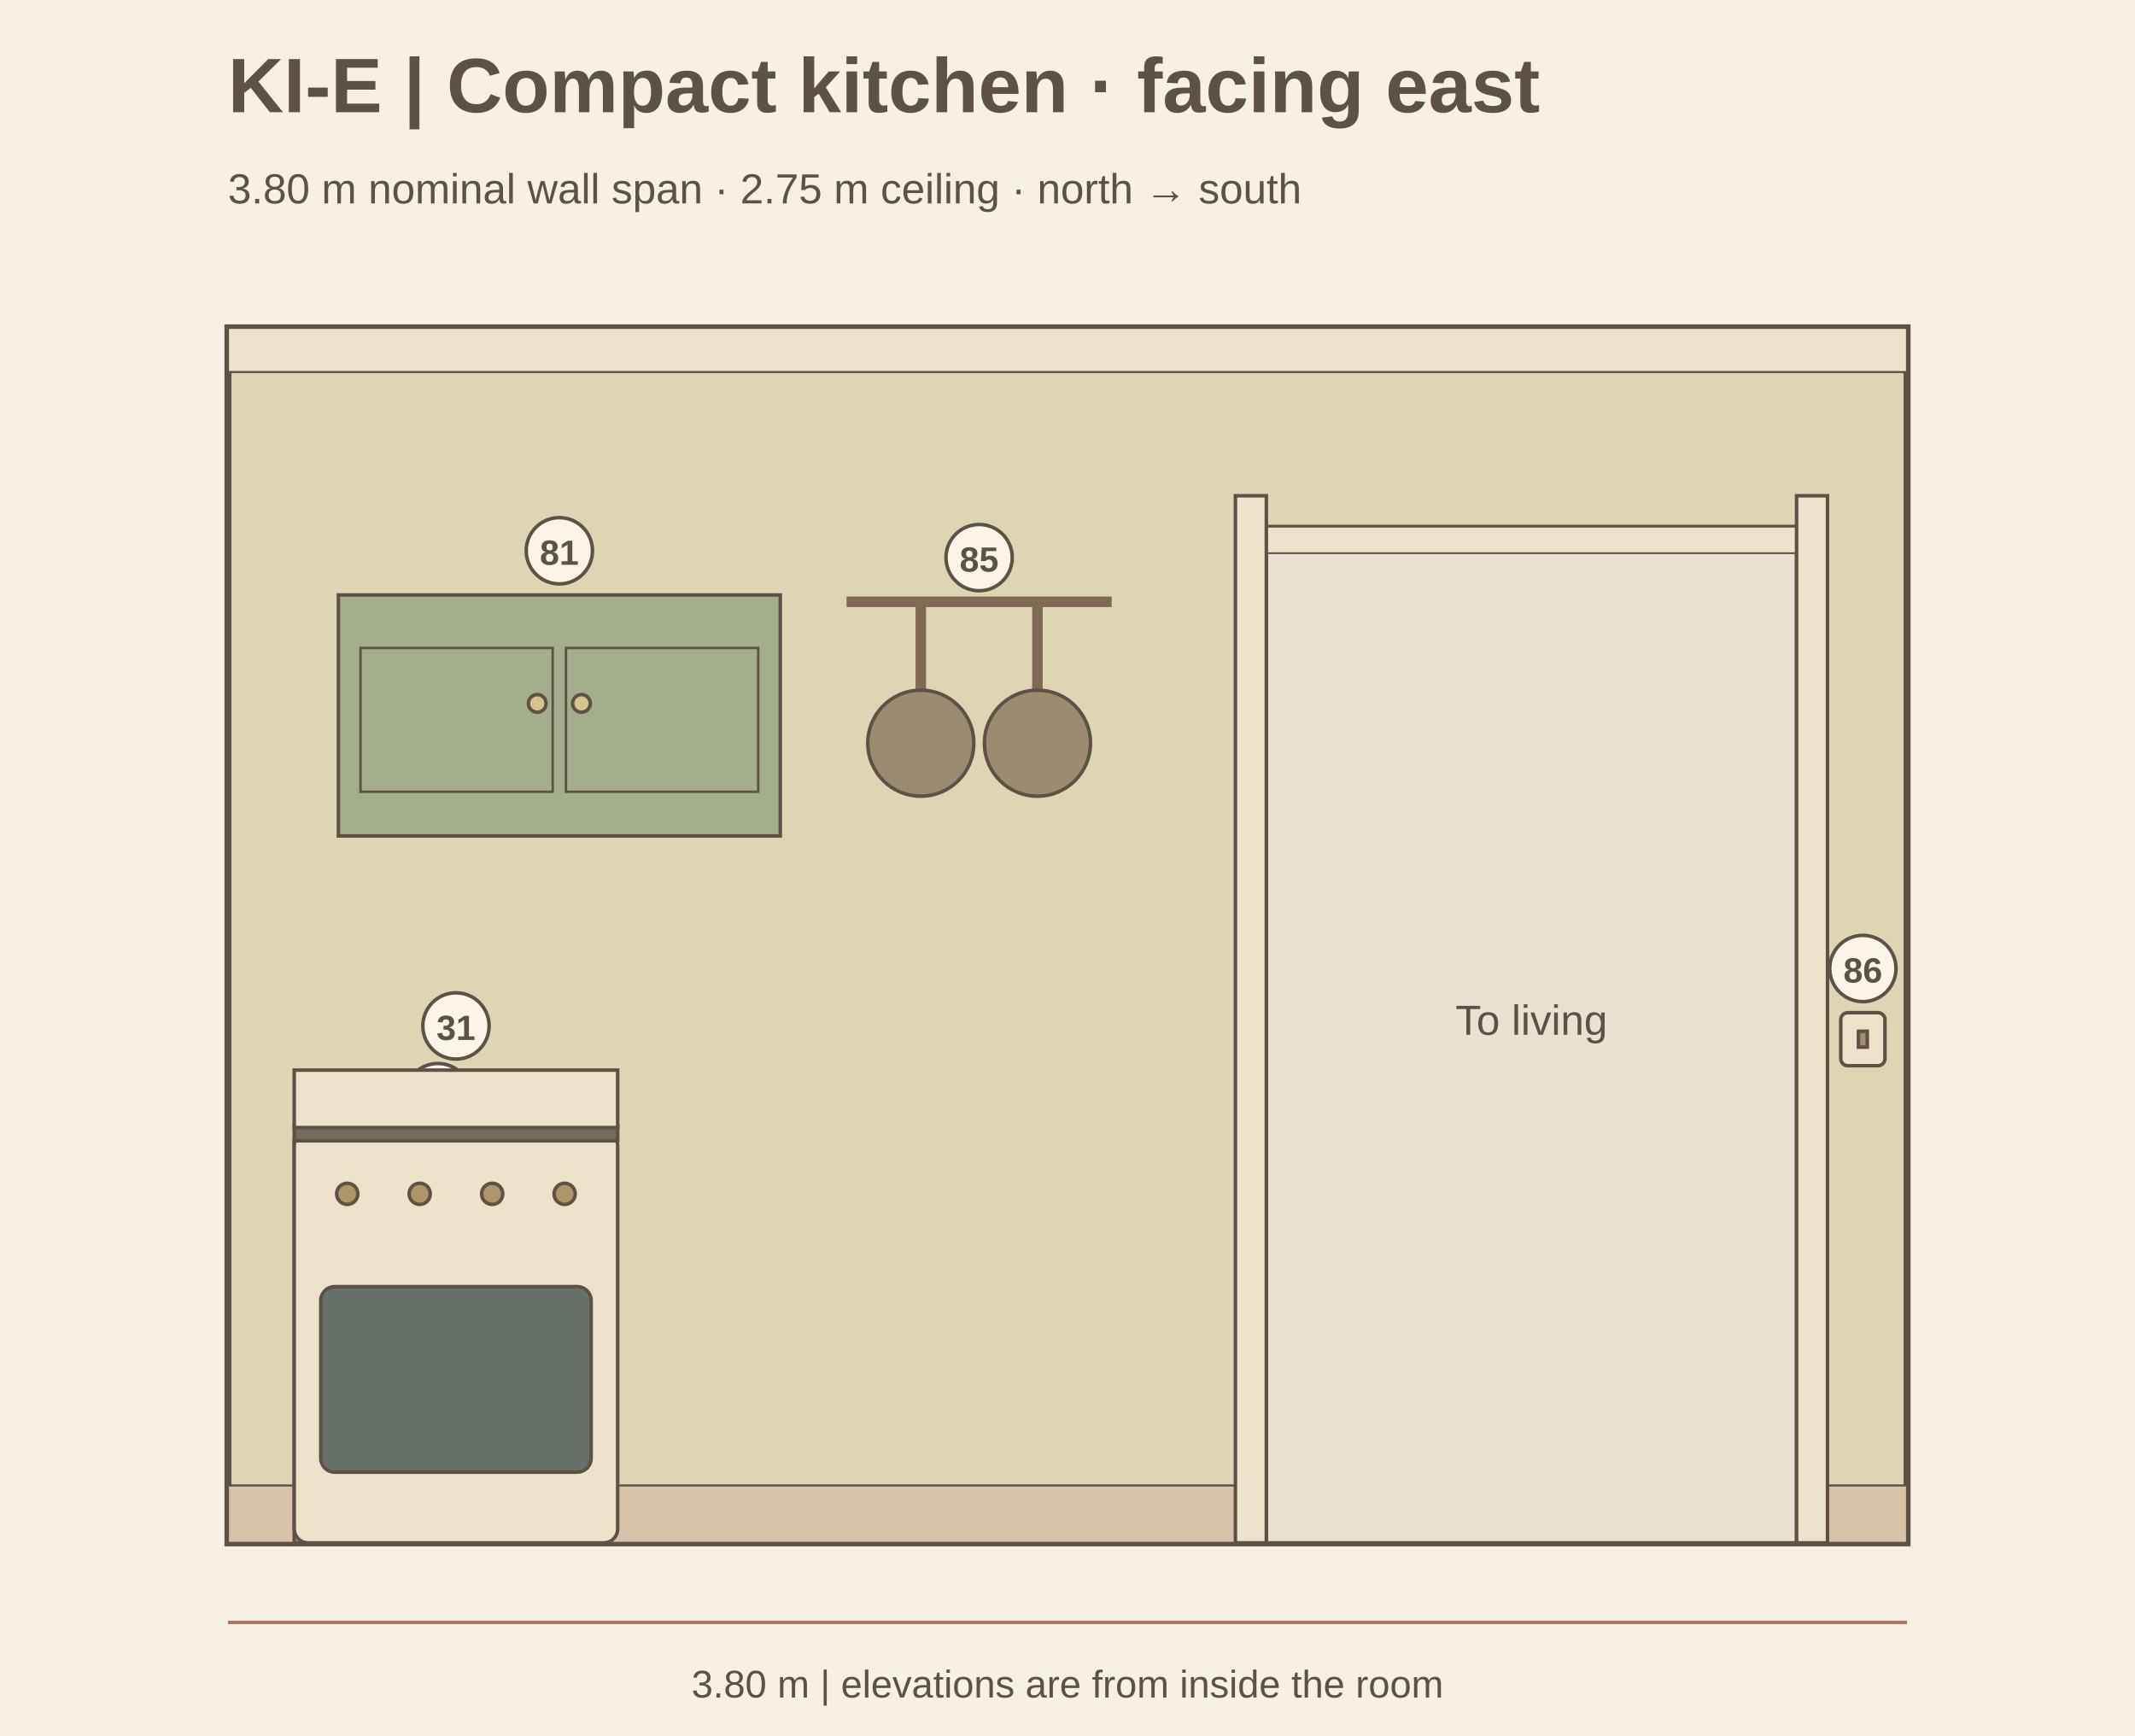
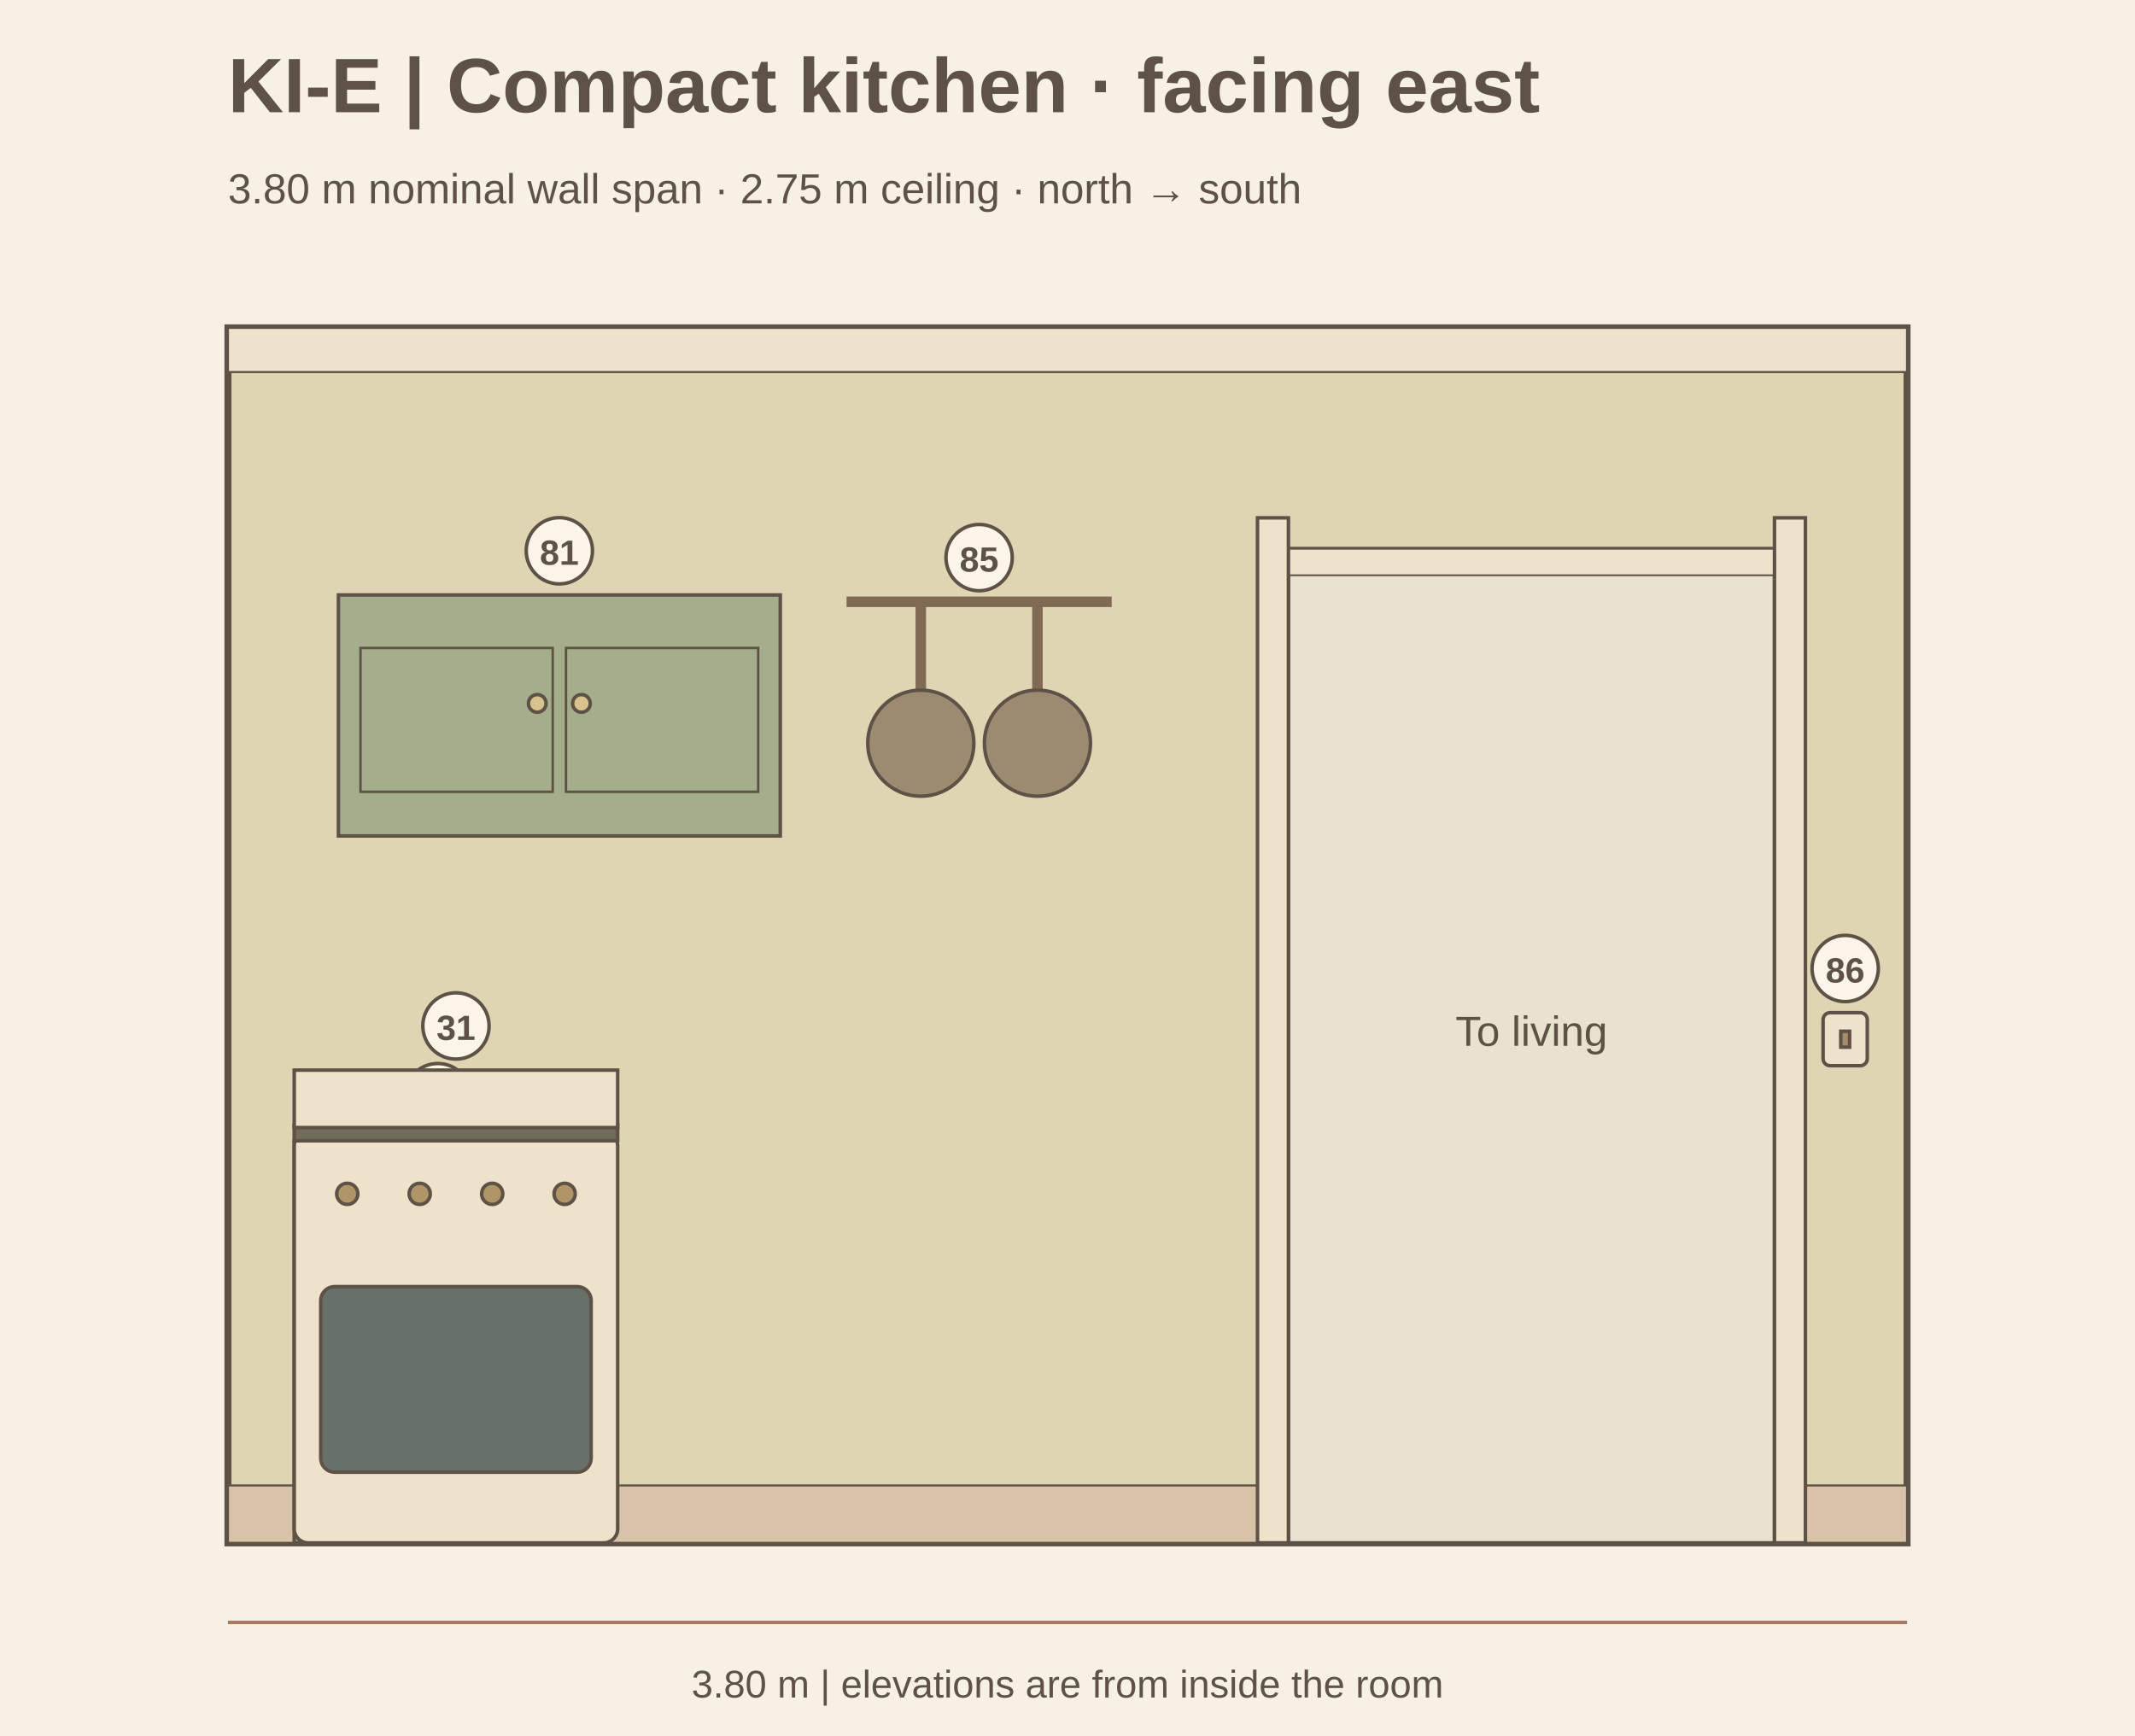
<svg xmlns="http://www.w3.org/2000/svg" viewBox="0 560 608.8 495">
  <rect x="0" y="560" width="608.8" height="560" fill="#f7f1e5" />
  <text x="65.00" y="592.00" font-family="Arial,sans-serif" font-size="22" text-anchor="start" font-weight="bold" fill="#5e5145">KI-E  |  Compact kitchen · facing east</text>
  <text x="65.00" y="618.00" font-family="Arial,sans-serif" font-size="12" text-anchor="start" font-weight="normal" fill="#5e5145">3.80 m nominal wall span · 2.75 m ceiling · north → south</text>
  <rect x="65.00" y="653.50" width="478.80" height="346.50" fill="#ded5b3" stroke="#5e5145" stroke-width="2" rx="0" />
  <rect x="65.00" y="983.62" width="478.80" height="16.38" fill="#d8c3a8" stroke="#5e5145" stroke-width="0.6" rx="0" />
  <rect x="65.00" y="653.50" width="478.80" height="12.60" fill="#eee2cb" stroke="#5e5145" stroke-width="0.6" rx="0" />
  <line x1="65.00" y1="1022.68" x2="543.80" y2="1022.68" stroke="#a77961" stroke-width="1" />
  <text x="304.40" y="1044.10" font-family="Arial,sans-serif" font-size="11" text-anchor="middle" font-weight="normal" fill="#5e5145">3.80 m | elevations are from inside the room</text>
-   <rect x="361.10" y="710.20" width="151.20" height="289.80" fill="#b0b2a1" stroke="#5e5145" stroke-width="1" rx="0" />
-   <rect x="361.10" y="710.20" width="151.20" height="289.80" fill="#e9e2d1" stroke="#5e5145" stroke-width="1" rx="0" />
-   <rect x="361.10" y="710.20" width="151.20" height="7.56" fill="#eee2cb" stroke="#5e5145" stroke-width="0.5" rx="0" />
-   <rect x="352.28" y="701.38" width="8.82" height="298.62" fill="#eee2cb" stroke="#5e5145" stroke-width="1" rx="0" />
-   <rect x="512.30" y="701.38" width="8.82" height="298.62" fill="#eee2cb" stroke="#5e5145" stroke-width="1" rx="0" />
-   <text x="436.70" y="855.10" font-family="Arial,sans-serif" font-size="12" text-anchor="middle" font-weight="normal" fill="#5e5145">To living</text>
+   <rect x="367.40" y="716.50" width="138.60" height="283.50" fill="#b0b2a1" stroke="#5e5145" stroke-width="1" rx="0" />
+   <rect x="367.40" y="716.50" width="138.60" height="283.50" fill="#e9e2d1" stroke="#5e5145" stroke-width="1" rx="0" />
+   <rect x="367.40" y="716.50" width="138.60" height="7.56" fill="#eee2cb" stroke="#5e5145" stroke-width="0.5" rx="0" />
+   <rect x="358.58" y="707.68" width="8.82" height="292.32" fill="#eee2cb" stroke="#5e5145" stroke-width="1" rx="0" />
+   <rect x="506.00" y="707.68" width="8.82" height="292.32" fill="#eee2cb" stroke="#5e5145" stroke-width="1" rx="0" />
+   <text x="436.70" y="858.25" font-family="Arial,sans-serif" font-size="12" text-anchor="middle" font-weight="normal" fill="#5e5145">To living</text>
  <g>
-     <rect x="524.90" y="848.80" width="12.60" height="15.12" fill="#eee2cb" stroke="#5e5145" stroke-width="1" rx="2" />
-     <rect x="529.94" y="854.09" width="2.52" height="4.54" fill="#a78d6c" stroke="#5e5145" stroke-width="1" rx="0" />
+     <rect x="519.86" y="848.80" width="12.60" height="15.12" fill="#eee2cb" stroke="#5e5145" stroke-width="1" rx="2" />
+     <rect x="524.90" y="854.09" width="2.52" height="4.54" fill="#a78d6c" stroke="#5e5145" stroke-width="1" rx="0" />
  </g>
-   <circle cx="531.20" cy="836.20" r="9.45" fill="#fbf5e8" stroke="#5e5145" stroke-width="1" />
-   <text x="531.20" y="840.20" font-family="Arial,sans-serif" font-size="10" text-anchor="middle" font-weight="bold" fill="#5e5145">86</text>
+   <circle cx="526.16" cy="836.20" r="9.45" fill="#fbf5e8" stroke="#5e5145" stroke-width="1" />
+   <text x="526.16" y="840.20" font-family="Arial,sans-serif" font-size="10" text-anchor="middle" font-weight="bold" fill="#5e5145">86</text>
  <g>
    <rect x="96.50" y="729.67" width="126.00" height="68.73" fill="#a4ad8c" stroke="#5e5145" stroke-width="1" rx="0" />
    <rect x="102.80" y="744.79" width="54.81" height="41.01" fill="none" stroke="#5e5145" stroke-width="0.7" rx="0" />
    <rect x="161.39" y="744.79" width="54.81" height="41.01" fill="none" stroke="#5e5145" stroke-width="0.7" rx="0" />
    <circle cx="153.20" cy="760.60" r="2.52" fill="#d8c38f" stroke="#5e5145" stroke-width="1" />
    <circle cx="165.80" cy="760.60" r="2.52" fill="#d8c38f" stroke="#5e5145" stroke-width="1" />
  </g>
  <circle cx="159.50" cy="717.07" r="9.45" fill="#fbf5e8" stroke="#5e5145" stroke-width="1" />
  <text x="159.50" y="721.07" font-family="Arial,sans-serif" font-size="10" text-anchor="middle" font-weight="bold" fill="#5e5145">81</text>
  <g>
    <line x1="241.40" y1="731.62" x2="317.00" y2="731.62" stroke="#806a54" stroke-width="3" />
    <line x1="262.57" y1="731.62" x2="262.57" y2="763.12" stroke="#806a54" stroke-width="3" />
    <circle cx="262.57" cy="771.94" r="15.12" fill="#9c8b70" stroke="#5e5145" stroke-width="1" />
    <line x1="295.83" y1="731.62" x2="295.83" y2="763.12" stroke="#806a54" stroke-width="3" />
    <circle cx="295.83" cy="771.94" r="15.12" fill="#9c8b70" stroke="#5e5145" stroke-width="1" />
  </g>
  <circle cx="279.20" cy="719.02" r="9.45" fill="#fbf5e8" stroke="#5e5145" stroke-width="1" />
  <text x="279.20" y="723.02" font-family="Arial,sans-serif" font-size="10" text-anchor="middle" font-weight="bold" fill="#5e5145">85</text>
  <g>
    <rect x="83.90" y="885.34" width="81.90" height="114.66" fill="#a4ad8c" stroke="#5e5145" stroke-width="1" rx="0" />
  </g>
  <circle cx="124.85" cy="872.74" r="9.45" fill="#fbf5e8" stroke="#5e5145" stroke-width="1" />
  <text x="124.85" y="876.74" font-family="Arial,sans-serif" font-size="10" text-anchor="middle" font-weight="bold" fill="#5e5145">32</text>
  <g>
    <rect x="83.90" y="882.82" width="92.23" height="117.18" fill="#eee2cb" stroke="#5e5145" stroke-width="1" rx="4" />
    <rect x="91.46" y="926.92" width="77.11" height="52.92" fill="#677069" stroke="#5e5145" stroke-width="1" rx="4" />
    <rect x="83.90" y="880.93" width="92.23" height="4.41" fill="#726c5b" stroke="#5e5145" stroke-width="1" rx="0" />
    <rect x="83.90" y="865.18" width="92.23" height="16.38" fill="#eee2cb" stroke="#5e5145" stroke-width="1" rx="0" />
    <circle cx="99.02" cy="900.46" r="3.02" fill="#b09569" stroke="#5e5145" stroke-width="1" />
    <circle cx="119.68" cy="900.46" r="3.02" fill="#b09569" stroke="#5e5145" stroke-width="1" />
    <circle cx="140.35" cy="900.46" r="3.02" fill="#b09569" stroke="#5e5145" stroke-width="1" />
    <circle cx="161.01" cy="900.46" r="3.02" fill="#b09569" stroke="#5e5145" stroke-width="1" />
  </g>
  <circle cx="130.02" cy="852.58" r="9.45" fill="#fbf5e8" stroke="#5e5145" stroke-width="1" />
  <text x="130.02" y="856.58" font-family="Arial,sans-serif" font-size="10" text-anchor="middle" font-weight="bold" fill="#5e5145">31</text>
  <text x="1060.00" y="658.00" font-family="Arial,sans-serif" font-size="12" text-anchor="start" font-weight="bold" fill="#5e5145">ITEMS / STATES</text>
-   <text x="1060.00" y="681.00" font-family="Arial,sans-serif" font-size="10" text-anchor="start" font-weight="normal" fill="#5e5145">To living: 1.20 m span, 2.30 m head; no leaf.</text>
-   <text x="1060.00" y="695.00" font-family="Arial,sans-serif" font-size="10" text-anchor="start" font-weight="normal" fill="#5e5145">86. Kitchen switch — BA-SWITCH-01 · light</text>
+   <text x="1060.00" y="681.00" font-family="Arial,sans-serif" font-size="10" text-anchor="start" font-weight="normal" fill="#5e5145">To living: 1.10 m span, 2.25 m head; no leaf.</text>
+   <text x="1060.00" y="695.00" font-family="Arial,sans-serif" font-size="10" text-anchor="start" font-weight="normal" fill="#5e5145">86. Kitchen switch — BA-SWITCH-01 · decorative</text>
  <text x="1060.00" y="709.00" font-family="Arial,sans-serif" font-size="10" text-anchor="start" font-weight="normal" fill="#5e5145">81. East return cupboard — KI-UPPER-01 · paired</text>
  <text x="1060.00" y="723.00" font-family="Arial,sans-serif" font-size="10" text-anchor="start" font-weight="normal" fill="#5e5145">doors</text>
  <text x="1060.00" y="737.00" font-family="Arial,sans-serif" font-size="10" text-anchor="start" font-weight="normal" fill="#5e5145">85. Pan rail — KI-PAN-RAIL-01</text>
  <text x="1060.00" y="751.00" font-family="Arial,sans-serif" font-size="10" text-anchor="start" font-weight="normal" fill="#5e5145">   + KI-PAN-01</text>
  <text x="1060.00" y="765.00" font-family="Arial,sans-serif" font-size="10" text-anchor="start" font-weight="normal" fill="#5e5145">32. Prep / uppers — KI-CABINET-02 · drawer /</text>
  <text x="1060.00" y="779.00" font-family="Arial,sans-serif" font-size="10" text-anchor="start" font-weight="normal" fill="#5e5145">door candidate</text>
  <text x="1060.00" y="793.00" font-family="Arial,sans-serif" font-size="10" text-anchor="start" font-weight="normal" fill="#5e5145">   + KI-MUG-01, KI-POTTERY-01</text>
  <text x="1060.00" y="807.00" font-family="Arial,sans-serif" font-size="10" text-anchor="start" font-weight="normal" fill="#5e5145">31. Range — KI-RANGE-01 · oven hinge; burner</text>
  <text x="1060.00" y="821.00" font-family="Arial,sans-serif" font-size="10" text-anchor="start" font-weight="normal" fill="#5e5145">glow</text>
  <text x="1060.00" y="835.00" font-family="Arial,sans-serif" font-size="10" text-anchor="start" font-weight="normal" fill="#5e5145">   + KI-KETTLE-01, KI-PAN-01, KI-RANGE-FLAME-01</text>
  <text x="65.00" y="1065.00" font-family="Arial,sans-serif" font-size="11" text-anchor="start" font-weight="normal" fill="#5e5145">Upper cupboard on east return, not over burners. Portal opens directly to the expanded dining/living area.</text>
</svg>
